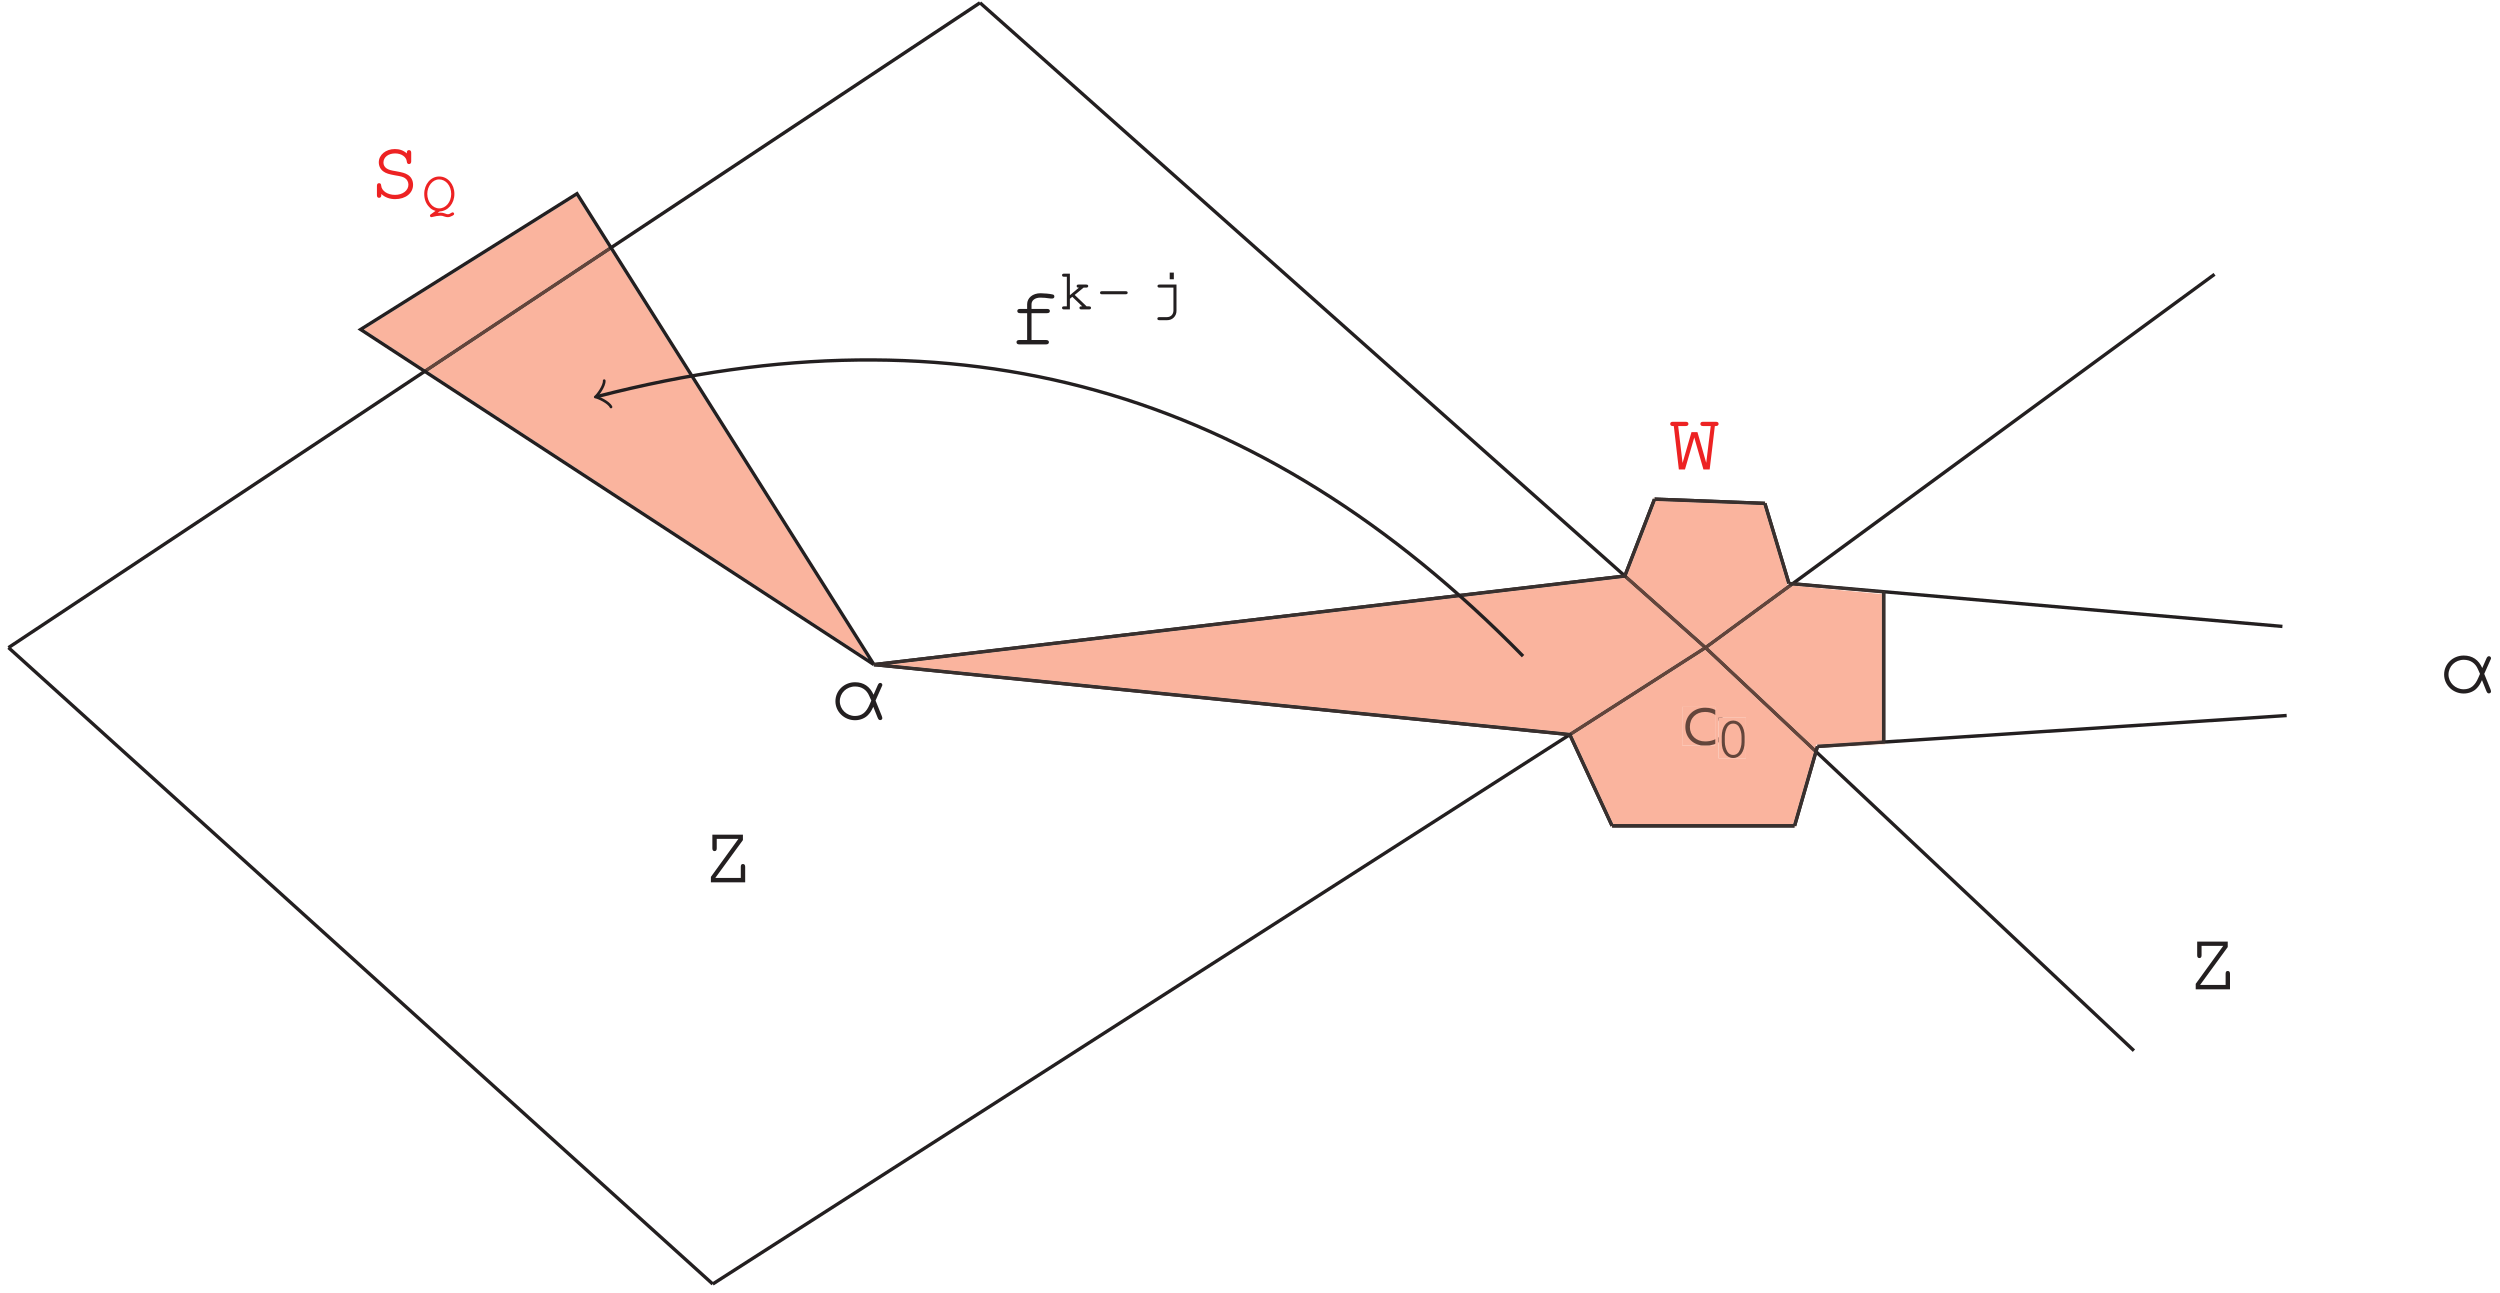
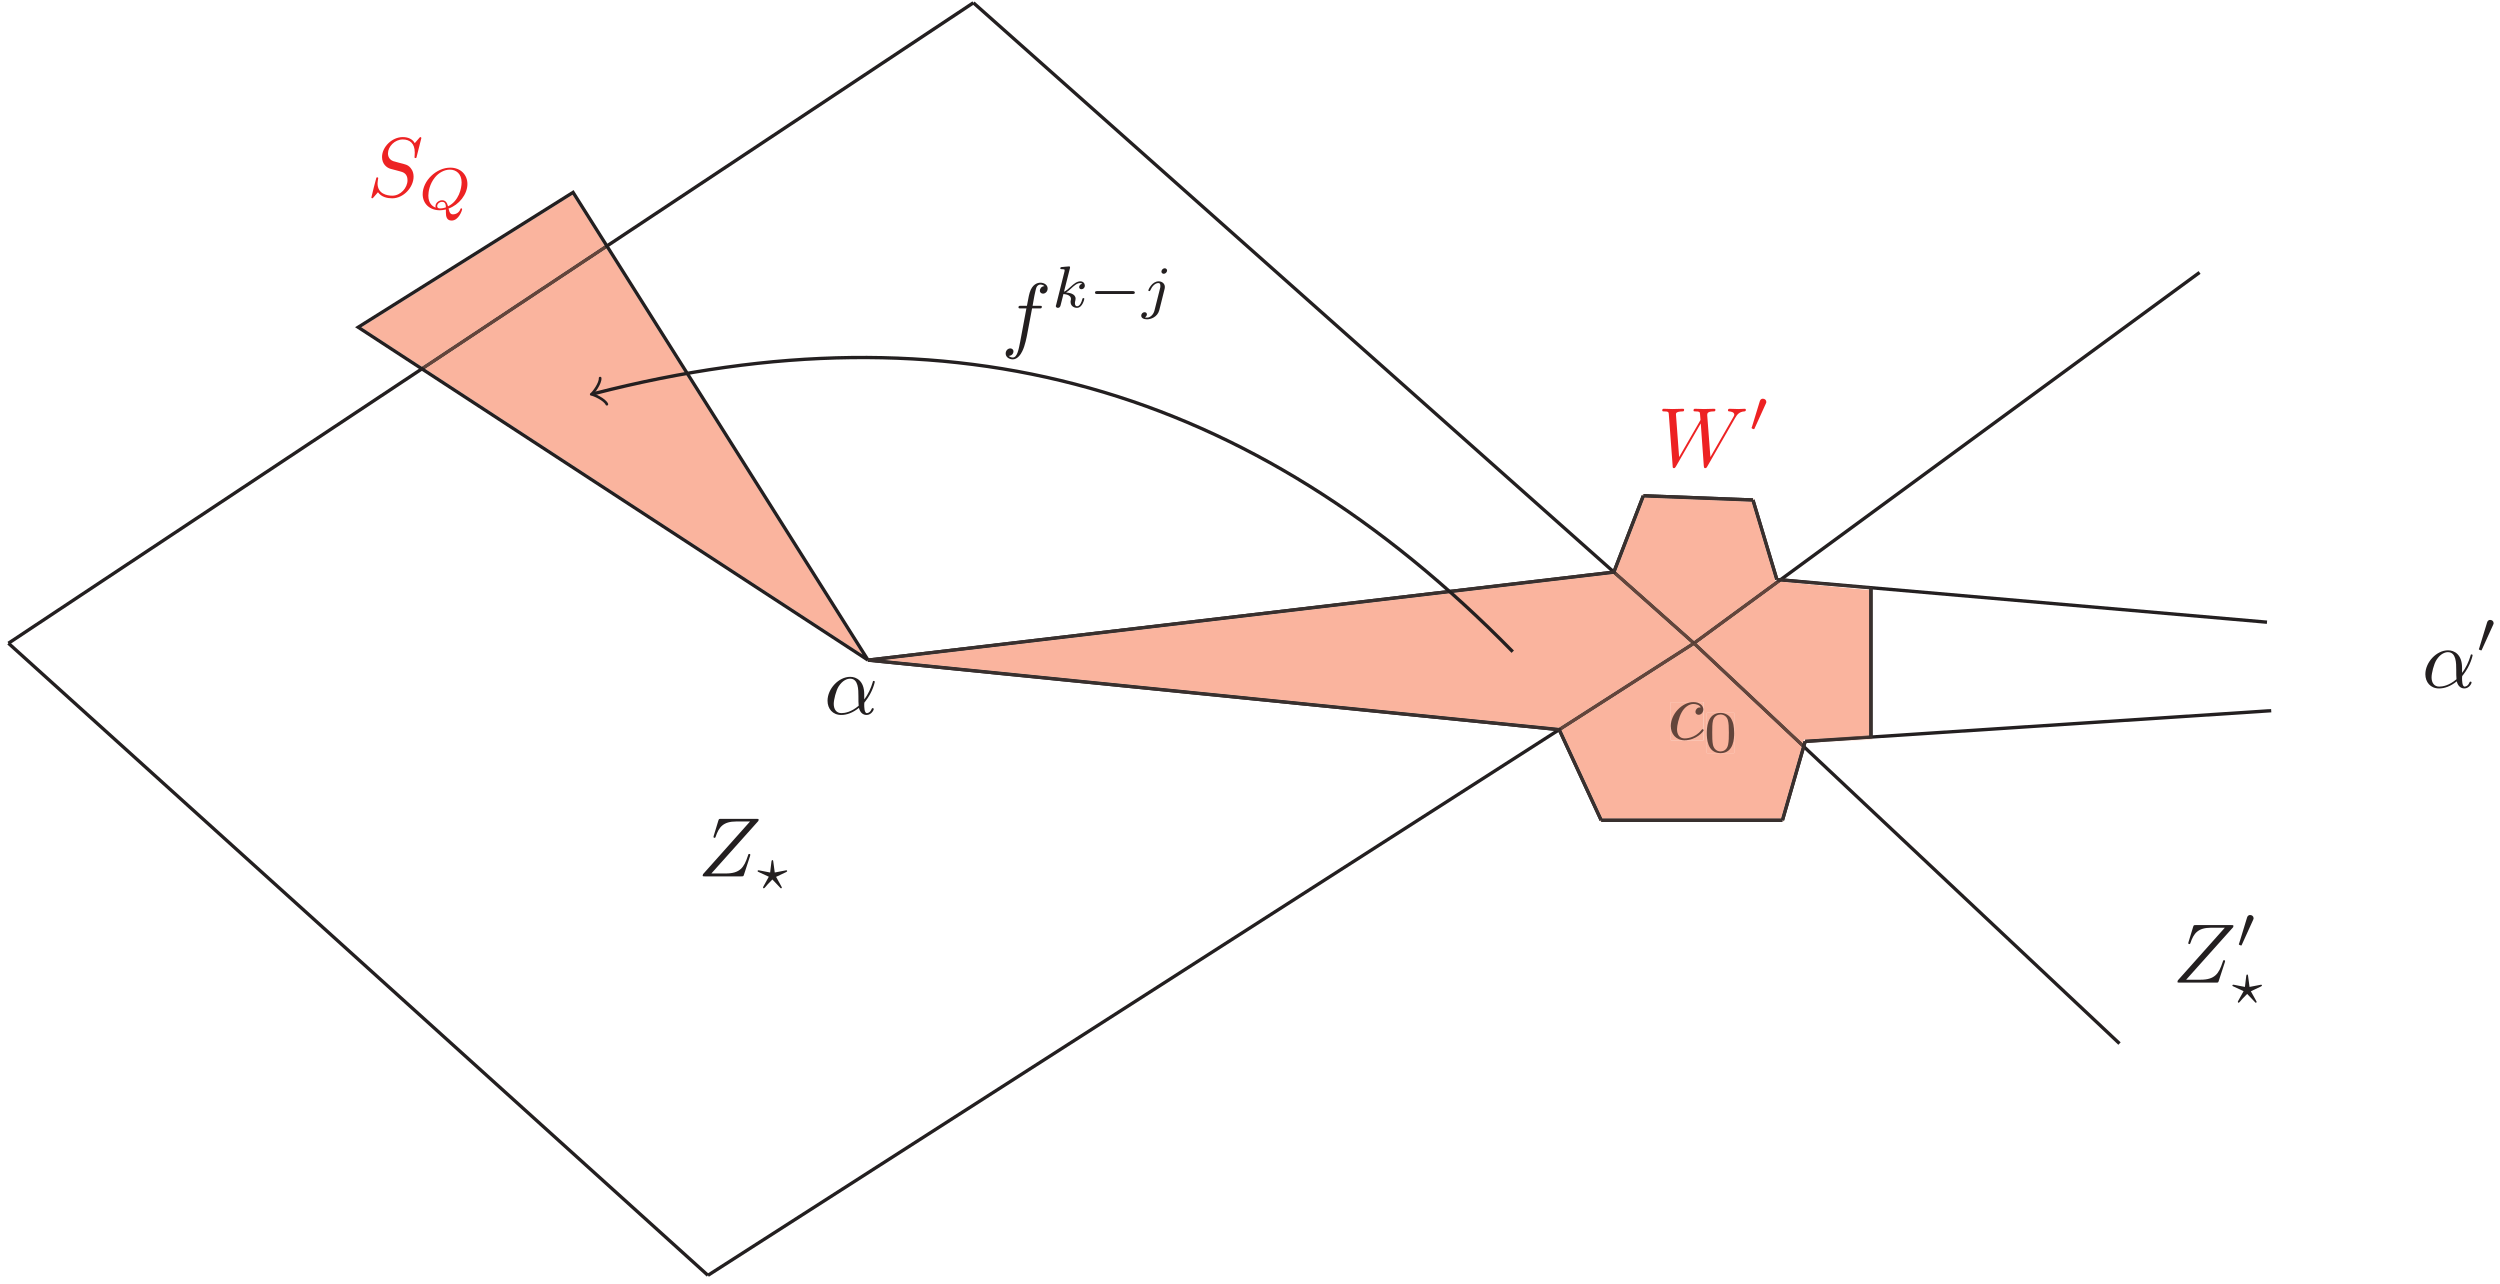
- <svg xmlns="http://www.w3.org/2000/svg" xmlns:xlink="http://www.w3.org/1999/xlink" width="294pt" height="152pt" viewBox="0 0 294 152" version="1.1">
+ <svg xmlns="http://www.w3.org/2000/svg" xmlns:xlink="http://www.w3.org/1999/xlink" width="296pt" height="152pt" viewBox="0 0 296 152" version="1.1">
  <defs>
    <g>
      <symbol overflow="visible" id="glyph0-0">
        <path style="stroke:none;" d="" />
      </symbol>
      <symbol overflow="visible" id="glyph0-1">
-         <path style="stroke:none;" d="M 5.016 0 L 5.016 -1.828 C 5.016 -2.047 4.922 -2.156 4.75 -2.156 C 4.578 -2.156 4.5 -2.047 4.5 -1.828 L 4.5 -0.516 L 1.5 -0.516 L 4.75 -4.969 L 4.75 -5.609 L 1.156 -5.609 L 1.156 -4 C 1.156 -3.781 1.25 -3.672 1.422 -3.672 C 1.578 -3.672 1.672 -3.781 1.672 -4 L 1.672 -5.109 L 4.219 -5.109 L 0.984 -0.641 L 0.984 0 Z M 5.016 0 " />
+         <path style="stroke:none;" d="M 7.172 -6.562 C 7.188 -6.609 7.203 -6.656 7.203 -6.719 C 7.203 -6.812 7.156 -6.812 6.953 -6.812 L 2.75 -6.812 C 2.516 -6.812 2.5 -6.797 2.438 -6.609 L 1.891 -4.812 C 1.875 -4.766 1.859 -4.688 1.859 -4.672 C 1.859 -4.672 1.859 -4.562 1.984 -4.562 C 2.078 -4.562 2.094 -4.641 2.109 -4.672 C 2.5 -5.844 3.016 -6.5 4.562 -6.5 L 6.188 -6.5 L 0.625 -0.266 C 0.625 -0.266 0.578 -0.125 0.578 -0.094 C 0.578 0 0.641 0 0.828 0 L 5.156 0 C 5.406 0 5.406 -0.016 5.469 -0.203 L 6.188 -2.406 C 6.188 -2.438 6.219 -2.516 6.219 -2.547 C 6.219 -2.609 6.188 -2.656 6.094 -2.656 C 6 -2.656 5.984 -2.625 5.922 -2.406 C 5.484 -1.062 5 -0.344 3.312 -0.344 L 1.609 -0.344 Z M 7.172 -6.562 " />
      </symbol>
      <symbol overflow="visible" id="glyph0-2">
-         <path style="stroke:none;" d="M 5.391 -2.156 L 6.125 -3.812 C 6.172 -3.875 6.188 -3.938 6.188 -4 C 6.188 -4.125 6.078 -4.234 5.953 -4.234 C 5.828 -4.234 5.734 -4.156 5.656 -3.984 L 5.156 -2.844 C 4.734 -3.812 3.984 -4.312 2.984 -4.312 C 1.688 -4.312 0.672 -3.312 0.672 -2.078 C 0.672 -0.844 1.703 0.156 2.984 0.156 C 3.594 0.156 4.203 -0.094 4.562 -0.516 C 4.781 -0.75 4.922 -0.984 5.125 -1.422 L 5.625 -0.172 C 5.719 0.062 5.797 0.141 5.938 0.141 C 6.078 0.141 6.188 0.047 6.188 -0.094 C 6.188 -0.156 6.156 -0.234 6.125 -0.344 Z M 4.891 -2.156 L 4.703 -1.719 C 4.297 -0.75 3.766 -0.344 2.969 -0.344 C 2 -0.344 1.188 -1.125 1.188 -2.078 C 1.188 -3.047 1.984 -3.812 2.984 -3.812 C 3.75 -3.812 4.344 -3.422 4.641 -2.719 Z M 4.891 -2.156 " />
+         <path style="stroke:none;" d="M 4.75 -2.359 C 4.75 -3.922 3.828 -4.406 3.094 -4.406 C 1.719 -4.406 0.406 -2.984 0.406 -1.578 C 0.406 -0.641 1 0.109 2.031 0.109 C 2.656 0.109 3.375 -0.125 4.125 -0.734 C 4.25 -0.203 4.578 0.109 5.031 0.109 C 5.562 0.109 5.875 -0.438 5.875 -0.594 C 5.875 -0.672 5.812 -0.703 5.75 -0.703 C 5.688 -0.703 5.656 -0.672 5.625 -0.594 C 5.438 -0.109 5.078 -0.109 5.062 -0.109 C 4.75 -0.109 4.75 -0.891 4.75 -1.125 C 4.75 -1.328 4.75 -1.359 4.859 -1.469 C 5.797 -2.656 6 -3.812 6 -3.812 C 6 -3.844 5.984 -3.922 5.875 -3.922 C 5.781 -3.922 5.781 -3.891 5.734 -3.703 C 5.547 -3.078 5.219 -2.328 4.75 -1.734 Z M 4.094 -0.984 C 3.203 -0.219 2.438 -0.109 2.047 -0.109 C 1.453 -0.109 1.141 -0.562 1.141 -1.203 C 1.141 -1.688 1.406 -2.766 1.719 -3.266 C 2.188 -4 2.734 -4.188 3.078 -4.188 C 4.062 -4.188 4.062 -2.875 4.062 -2.109 C 4.062 -1.734 4.062 -1.156 4.094 -0.984 Z M 4.094 -0.984 " />
      </symbol>
      <symbol overflow="visible" id="glyph0-3">
-         <path style="stroke:none;" d="M 4.391 -5.219 C 4 -5.578 3.531 -5.734 2.984 -5.734 C 1.906 -5.734 1.094 -5.047 1.094 -4.172 C 1.094 -3.734 1.297 -3.328 1.641 -3.094 C 1.938 -2.875 2.312 -2.766 3.016 -2.641 C 3.719 -2.531 3.922 -2.469 4.156 -2.328 C 4.422 -2.156 4.578 -1.859 4.578 -1.547 C 4.578 -0.859 3.906 -0.344 3 -0.344 C 2.125 -0.344 1.422 -0.812 1.375 -1.438 C 1.359 -1.641 1.281 -1.719 1.125 -1.719 C 0.953 -1.719 0.875 -1.609 0.875 -1.406 L 0.875 -0.312 C 0.875 -0.109 0.953 0 1.125 0 C 1.297 0 1.391 -0.109 1.391 -0.312 L 1.391 -0.453 C 1.797 -0.062 2.359 0.156 3.016 0.156 C 4.25 0.156 5.125 -0.547 5.125 -1.531 C 5.125 -2.047 4.891 -2.484 4.484 -2.719 C 4.172 -2.906 3.891 -2.984 3.125 -3.125 C 2.516 -3.219 2.25 -3.297 2.016 -3.453 C 1.781 -3.609 1.641 -3.859 1.641 -4.141 C 1.641 -4.781 2.219 -5.219 3.016 -5.219 C 3.766 -5.219 4.344 -4.812 4.391 -4.25 C 4.406 -4.062 4.5 -3.969 4.641 -3.969 C 4.812 -3.969 4.906 -4.078 4.906 -4.281 L 4.906 -5.297 C 4.906 -5.5 4.812 -5.609 4.641 -5.609 C 4.469 -5.609 4.391 -5.5 4.391 -5.297 Z M 4.391 -5.219 " />
+         <path style="stroke:none;" d="M 6.438 -6.922 C 6.438 -6.953 6.406 -7.031 6.312 -7.031 C 6.266 -7.031 6.266 -7.016 6.141 -6.875 L 5.656 -6.312 C 5.406 -6.781 4.891 -7.031 4.234 -7.031 C 2.969 -7.031 1.781 -5.875 1.781 -4.672 C 1.781 -3.875 2.297 -3.406 2.812 -3.266 L 3.875 -2.984 C 4.25 -2.891 4.797 -2.734 4.797 -1.922 C 4.797 -1.031 3.984 -0.094 3 -0.094 C 2.359 -0.094 1.25 -0.312 1.25 -1.547 C 1.25 -1.781 1.312 -2.031 1.312 -2.078 C 1.328 -2.125 1.328 -2.141 1.328 -2.156 C 1.328 -2.25 1.266 -2.266 1.219 -2.266 C 1.172 -2.266 1.141 -2.25 1.109 -2.219 C 1.078 -2.188 0.516 0.094 0.516 0.125 C 0.516 0.172 0.562 0.219 0.625 0.219 C 0.672 0.219 0.688 0.203 0.812 0.062 L 1.297 -0.5 C 1.719 0.078 2.406 0.219 2.984 0.219 C 4.344 0.219 5.516 -1.109 5.516 -2.344 C 5.516 -3.031 5.172 -3.375 5.031 -3.516 C 4.797 -3.734 4.641 -3.781 3.766 -4 C 3.531 -4.062 3.188 -4.172 3.094 -4.188 C 2.828 -4.281 2.484 -4.562 2.484 -5.094 C 2.484 -5.906 3.281 -6.75 4.234 -6.75 C 5.047 -6.75 5.656 -6.312 5.656 -5.203 C 5.656 -4.891 5.625 -4.703 5.625 -4.641 C 5.625 -4.641 5.625 -4.547 5.734 -4.547 C 5.844 -4.547 5.859 -4.578 5.891 -4.75 Z M 6.438 -6.922 " />
      </symbol>
      <symbol overflow="visible" id="glyph0-4">
-         <path style="stroke:none;" d="M 1.172 0 L 1.891 0 L 2.984 -3.766 L 4.062 0 L 4.797 0 L 5.406 -5.109 L 5.516 -5.109 C 5.719 -5.109 5.844 -5.188 5.844 -5.359 C 5.844 -5.531 5.734 -5.609 5.516 -5.609 L 4.016 -5.609 C 3.812 -5.609 3.703 -5.531 3.703 -5.359 C 3.703 -5.188 3.812 -5.109 4.016 -5.109 L 4.922 -5.109 L 4.391 -0.781 L 3.359 -4.391 L 2.656 -4.391 L 1.609 -0.766 L 1.094 -5.109 L 1.969 -5.109 C 2.172 -5.109 2.297 -5.188 2.297 -5.359 C 2.297 -5.531 2.188 -5.609 1.969 -5.609 L 0.469 -5.609 C 0.266 -5.609 0.156 -5.531 0.156 -5.359 C 0.156 -5.188 0.266 -5.109 0.469 -5.109 L 0.578 -5.109 Z M 1.172 0 " />
+         <path style="stroke:none;" d="M 9.141 -5.656 C 9.391 -6.094 9.625 -6.453 10.266 -6.5 C 10.344 -6.516 10.453 -6.516 10.453 -6.703 C 10.453 -6.734 10.406 -6.812 10.328 -6.812 C 10.094 -6.812 9.812 -6.781 9.562 -6.781 C 9.219 -6.781 8.859 -6.812 8.516 -6.812 C 8.469 -6.812 8.328 -6.812 8.328 -6.625 C 8.328 -6.516 8.422 -6.5 8.484 -6.5 C 8.719 -6.484 9.078 -6.406 9.078 -6.109 C 9.078 -6 9.016 -5.922 8.938 -5.781 L 6.25 -1.094 L 5.875 -6.031 C 5.875 -6.234 5.859 -6.484 6.578 -6.5 C 6.75 -6.5 6.844 -6.5 6.844 -6.703 C 6.844 -6.797 6.734 -6.812 6.703 -6.812 C 6.297 -6.812 5.875 -6.781 5.484 -6.781 C 5.25 -6.781 4.672 -6.812 4.438 -6.812 C 4.375 -6.812 4.25 -6.812 4.25 -6.609 C 4.25 -6.5 4.344 -6.5 4.484 -6.5 C 4.922 -6.5 5 -6.438 5.016 -6.25 L 5.078 -5.484 L 2.547 -1.094 L 2.172 -6.141 C 2.172 -6.266 2.172 -6.484 2.938 -6.5 C 3.031 -6.5 3.141 -6.5 3.141 -6.703 C 3.141 -6.812 3.016 -6.812 3 -6.812 C 2.609 -6.812 2.188 -6.781 1.781 -6.781 C 1.422 -6.781 1.062 -6.812 0.734 -6.812 C 0.672 -6.812 0.547 -6.812 0.547 -6.625 C 0.547 -6.5 0.641 -6.5 0.797 -6.5 C 1.297 -6.5 1.312 -6.406 1.328 -6.125 L 1.781 -0.047 C 1.781 0.141 1.797 0.219 1.938 0.219 C 2.047 0.219 2.078 0.156 2.172 0.016 L 5.109 -5.078 L 5.469 -0.047 C 5.5 0.172 5.516 0.219 5.625 0.219 C 5.766 0.219 5.828 0.125 5.875 0.031 Z M 9.141 -5.656 " />
      </symbol>
      <symbol overflow="visible" id="glyph0-5">
-         <path style="stroke:none;" d="M 4.641 -3.844 C 4.25 -4.141 3.719 -4.312 3.125 -4.312 C 1.766 -4.312 0.781 -3.375 0.781 -2.047 C 0.781 -0.75 1.75 0.156 3.094 0.156 C 3.766 0.156 4.422 -0.031 4.938 -0.391 C 5.25 -0.594 5.391 -0.766 5.391 -0.906 C 5.391 -1.031 5.281 -1.141 5.156 -1.141 C 5.078 -1.141 5.031 -1.125 4.938 -1.031 C 4.438 -0.578 3.828 -0.344 3.109 -0.344 C 2.047 -0.344 1.312 -1.047 1.312 -2.047 C 1.312 -3.094 2.031 -3.812 3.094 -3.812 C 3.922 -3.812 4.578 -3.422 4.641 -2.938 C 4.672 -2.734 4.75 -2.656 4.891 -2.656 C 5.062 -2.656 5.156 -2.766 5.156 -2.953 L 5.156 -3.859 C 5.156 -4.062 5.062 -4.172 4.891 -4.172 C 4.719 -4.172 4.641 -4.062 4.641 -3.859 Z M 4.641 -3.844 " />
+         <path style="stroke:none;" d="M 3.953 -3.781 C 3.781 -3.781 3.656 -3.781 3.516 -3.656 C 3.344 -3.5 3.328 -3.328 3.328 -3.266 C 3.328 -3.016 3.516 -2.906 3.703 -2.906 C 3.984 -2.906 4.25 -3.156 4.25 -3.547 C 4.25 -4.031 3.781 -4.406 3.078 -4.406 C 1.734 -4.406 0.406 -2.984 0.406 -1.578 C 0.406 -0.672 0.984 0.109 2.031 0.109 C 3.453 0.109 4.281 -0.953 4.281 -1.062 C 4.281 -1.125 4.234 -1.203 4.172 -1.203 C 4.109 -1.203 4.094 -1.172 4.031 -1.094 C 3.25 -0.109 2.156 -0.109 2.047 -0.109 C 1.422 -0.109 1.141 -0.594 1.141 -1.203 C 1.141 -1.609 1.344 -2.578 1.688 -3.188 C 2 -3.766 2.547 -4.188 3.094 -4.188 C 3.422 -4.188 3.812 -4.062 3.953 -3.781 Z M 3.953 -3.781 " />
      </symbol>
      <symbol overflow="visible" id="glyph0-6">
-         <path style="stroke:none;" d="M 2.766 -3.672 L 4.594 -3.672 C 4.812 -3.672 4.922 -3.766 4.922 -3.922 C 4.922 -4.094 4.812 -4.172 4.594 -4.172 L 2.766 -4.172 L 2.766 -4.719 C 2.766 -5.188 3.188 -5.5 3.812 -5.5 C 4.188 -5.5 4.469 -5.469 5.047 -5.391 C 5.125 -5.391 5.156 -5.391 5.188 -5.391 C 5.344 -5.391 5.453 -5.484 5.453 -5.625 C 5.453 -5.766 5.375 -5.859 5.234 -5.875 C 4.922 -5.953 4.234 -6.016 3.828 -6.016 C 2.906 -6.016 2.25 -5.469 2.25 -4.719 L 2.25 -4.172 L 1.422 -4.172 C 1.203 -4.172 1.094 -4.094 1.094 -3.922 C 1.094 -3.766 1.203 -3.672 1.422 -3.672 L 2.25 -3.672 L 2.25 -0.516 L 1.328 -0.516 C 1.109 -0.516 1 -0.422 1 -0.266 C 1 -0.094 1.109 0 1.328 0 L 4.469 0 C 4.688 0 4.812 -0.094 4.812 -0.266 C 4.812 -0.422 4.688 -0.516 4.469 -0.516 L 2.766 -0.516 Z M 2.766 -3.672 " />
+         <path style="stroke:none;" d="M 3.656 -3.984 L 4.516 -3.984 C 4.719 -3.984 4.812 -3.984 4.812 -4.188 C 4.812 -4.297 4.719 -4.297 4.547 -4.297 L 3.719 -4.297 L 3.922 -5.438 C 3.969 -5.641 4.109 -6.344 4.172 -6.469 C 4.25 -6.656 4.422 -6.812 4.641 -6.812 C 4.672 -6.812 4.938 -6.812 5.125 -6.625 C 4.688 -6.594 4.578 -6.234 4.578 -6.094 C 4.578 -5.859 4.766 -5.734 4.953 -5.734 C 5.219 -5.734 5.5 -5.969 5.5 -6.344 C 5.5 -6.797 5.047 -7.031 4.641 -7.031 C 4.297 -7.031 3.672 -6.844 3.375 -5.859 C 3.312 -5.656 3.281 -5.547 3.047 -4.297 L 2.359 -4.297 C 2.156 -4.297 2.047 -4.297 2.047 -4.109 C 2.047 -3.984 2.141 -3.984 2.328 -3.984 L 2.984 -3.984 L 2.25 -0.047 C 2.062 0.922 1.891 1.828 1.375 1.828 C 1.328 1.828 1.094 1.828 0.891 1.641 C 1.359 1.609 1.453 1.25 1.453 1.109 C 1.453 0.875 1.266 0.75 1.078 0.75 C 0.812 0.75 0.531 0.984 0.531 1.359 C 0.531 1.797 0.969 2.047 1.375 2.047 C 1.922 2.047 2.328 1.453 2.5 1.078 C 2.828 0.453 3.047 -0.75 3.062 -0.828 Z M 3.656 -3.984 " />
      </symbol>
      <symbol overflow="visible" id="glyph1-0">
        <path style="stroke:none;" d="" />
      </symbol>
      <symbol overflow="visible" id="glyph1-1">
-         <path style="stroke:none;" d="" />
+         <path style="stroke:none;" d="M 3.656 -2 C 3.781 -2.062 3.781 -2.094 3.781 -2.125 C 3.781 -2.188 3.719 -2.219 3.688 -2.219 C 3.656 -2.219 2.5 -2 2.312 -1.953 L 2.141 -3.234 C 2.125 -3.344 2.125 -3.422 2.031 -3.422 C 1.969 -3.422 1.938 -3.359 1.922 -3.25 L 1.766 -1.953 L 0.484 -2.203 C 0.406 -2.219 0.391 -2.219 0.391 -2.219 C 0.344 -2.219 0.281 -2.188 0.281 -2.125 C 0.281 -2.094 0.297 -2.078 0.328 -2.047 C 0.344 -2.031 1.453 -1.516 1.609 -1.453 L 0.969 -0.297 C 0.922 -0.203 0.922 -0.188 0.922 -0.188 C 0.922 -0.125 0.969 -0.078 1.016 -0.078 C 1.078 -0.078 1.219 -0.25 1.484 -0.562 C 1.672 -0.75 1.859 -0.938 2.031 -1.125 C 2.375 -0.781 2.875 -0.234 2.953 -0.156 C 3.016 -0.094 3.016 -0.078 3.062 -0.078 C 3.109 -0.078 3.156 -0.125 3.156 -0.188 C 3.156 -0.203 3.062 -0.359 3.016 -0.453 L 2.469 -1.438 Z M 3.656 -2 " />
      </symbol>
      <symbol overflow="visible" id="glyph1-2">
-         <path style="stroke:none;" d="M 2.141 0.109 C 3.125 0.062 3.875 -0.812 3.875 -1.953 C 3.875 -3.094 3.094 -4 2.094 -4 C 1.094 -4 0.328 -3.094 0.328 -1.953 C 0.328 -1.359 0.516 -0.828 0.891 -0.438 C 1.109 -0.188 1.312 -0.062 1.656 0.047 L 1.094 0.453 C 1.031 0.484 1 0.531 1 0.594 C 1 0.703 1.078 0.781 1.172 0.781 C 1.188 0.781 1.219 0.781 1.25 0.766 C 1.578 0.672 2.016 0.609 2.219 0.609 C 2.391 0.609 2.5 0.625 2.688 0.703 C 2.891 0.766 2.969 0.781 3.094 0.781 C 3.266 0.781 3.422 0.734 3.656 0.609 C 3.797 0.531 3.844 0.484 3.844 0.391 C 3.844 0.297 3.766 0.219 3.672 0.219 C 3.641 0.219 3.609 0.219 3.562 0.25 C 3.359 0.391 3.234 0.438 3.094 0.438 C 3.016 0.438 2.969 0.422 2.797 0.359 C 2.594 0.281 2.438 0.25 2.219 0.25 C 2.109 0.25 2.047 0.266 1.906 0.281 Z M 2.078 -3.656 C 2.875 -3.656 3.5 -2.906 3.5 -1.938 C 3.5 -1.016 2.875 -0.25 2.094 -0.25 C 1.312 -0.25 0.688 -1.016 0.688 -1.953 C 0.688 -2.875 1.312 -3.656 2.078 -3.656 Z M 2.078 -3.656 " />
+         <path style="stroke:none;" d="M 3.234 0.422 C 3.234 0.875 3.328 1.359 3.906 1.359 C 4.75 1.359 5.156 0.156 5.156 0 C 5.156 -0.047 5.109 -0.094 5.047 -0.094 C 4.984 -0.094 4.969 -0.031 4.953 0 C 4.781 0.484 4.328 0.625 4.094 0.625 C 3.812 0.625 3.672 0.5 3.547 -0.062 C 4.781 -0.5 5.781 -1.734 5.781 -2.969 C 5.781 -4.062 4.984 -4.906 3.75 -4.906 C 2.094 -4.906 0.484 -3.344 0.484 -1.766 C 0.484 -0.641 1.312 0.141 2.516 0.141 C 2.641 0.141 2.875 0.125 3.234 0.047 Z M 2.031 -0.172 C 1.672 -0.297 1.156 -0.656 1.156 -1.594 C 1.156 -2.047 1.297 -2.969 1.938 -3.75 C 2.375 -4.297 3.047 -4.672 3.703 -4.672 C 4.453 -4.672 5.094 -4.172 5.094 -3.156 C 5.094 -2.453 4.766 -0.953 3.484 -0.328 C 3.375 -0.766 3.188 -1.047 2.781 -1.047 C 2.391 -1.047 2 -0.719 2 -0.359 C 2 -0.234 2.016 -0.219 2.031 -0.172 Z M 3.234 -0.203 C 3.094 -0.156 2.828 -0.078 2.562 -0.078 C 2.453 -0.078 2.203 -0.078 2.203 -0.359 C 2.203 -0.625 2.484 -0.859 2.781 -0.859 C 3.031 -0.859 3.219 -0.75 3.234 -0.203 Z M 3.234 -0.203 " />
      </symbol>
      <symbol overflow="visible" id="glyph1-3">
-         <path style="stroke:none;" d="M 1.328 -1.25 L 1.609 -1.484 L 2.781 -0.359 L 2.672 -0.359 C 2.516 -0.359 2.453 -0.297 2.453 -0.188 C 2.453 -0.062 2.531 0 2.672 0 L 3.578 0 C 3.734 0 3.812 -0.062 3.812 -0.188 C 3.812 -0.297 3.734 -0.359 3.578 -0.359 L 3.297 -0.359 L 1.891 -1.703 L 2.938 -2.562 L 3.25 -2.562 C 3.391 -2.562 3.484 -2.625 3.484 -2.75 C 3.484 -2.859 3.406 -2.922 3.25 -2.922 L 2.344 -2.922 C 2.188 -2.922 2.125 -2.859 2.125 -2.75 C 2.125 -2.625 2.188 -2.562 2.344 -2.562 L 2.391 -2.562 L 1.328 -1.672 L 1.328 -4.203 L 0.625 -4.203 C 0.484 -4.203 0.406 -4.141 0.406 -4.031 C 0.406 -3.906 0.484 -3.844 0.625 -3.844 L 0.969 -3.844 L 0.969 -0.359 L 0.625 -0.359 C 0.484 -0.359 0.406 -0.297 0.406 -0.188 C 0.406 -0.062 0.484 0 0.625 0 L 1.328 0 Z M 1.328 -1.25 " />
+         <path style="stroke:none;" d="M 2.188 -4.625 C 2.188 -4.641 2.203 -4.734 2.203 -4.734 C 2.203 -4.781 2.188 -4.844 2.094 -4.844 C 1.953 -4.844 1.375 -4.781 1.203 -4.766 C 1.156 -4.766 1.047 -4.75 1.047 -4.609 C 1.047 -4.516 1.156 -4.516 1.234 -4.516 C 1.562 -4.516 1.562 -4.453 1.562 -4.406 C 1.562 -4.359 1.547 -4.312 1.547 -4.25 L 0.562 -0.312 C 0.516 -0.188 0.516 -0.172 0.516 -0.156 C 0.516 -0.047 0.609 0.062 0.766 0.062 C 0.953 0.062 1.031 -0.062 1.078 -0.219 C 1.094 -0.25 1.391 -1.484 1.422 -1.578 C 1.922 -1.531 2.312 -1.359 2.312 -1 C 2.312 -0.969 2.312 -0.938 2.297 -0.859 C 2.266 -0.766 2.266 -0.719 2.266 -0.641 C 2.266 -0.156 2.672 0.062 3.016 0.062 C 3.688 0.062 3.891 -0.984 3.891 -1 C 3.891 -1.094 3.812 -1.094 3.781 -1.094 C 3.688 -1.094 3.672 -1.047 3.641 -0.922 C 3.562 -0.625 3.375 -0.125 3.031 -0.125 C 2.844 -0.125 2.781 -0.297 2.781 -0.484 C 2.781 -0.609 2.781 -0.625 2.828 -0.797 C 2.844 -0.828 2.859 -0.938 2.859 -1.016 C 2.859 -1.641 2.031 -1.734 1.734 -1.75 C 1.938 -1.875 2.188 -2.109 2.312 -2.219 C 2.672 -2.547 3.016 -2.875 3.406 -2.875 C 3.484 -2.875 3.578 -2.859 3.641 -2.781 C 3.344 -2.734 3.281 -2.5 3.281 -2.391 C 3.281 -2.25 3.391 -2.141 3.547 -2.141 C 3.75 -2.141 3.953 -2.297 3.953 -2.578 C 3.953 -2.812 3.781 -3.078 3.422 -3.078 C 3.016 -3.078 2.656 -2.781 2.297 -2.453 C 2 -2.188 1.781 -1.969 1.484 -1.844 Z M 2.188 -4.625 " />
      </symbol>
      <symbol overflow="visible" id="glyph1-4">
-         <path style="stroke:none;" d="M 2.875 -2.562 L 2.875 0.156 C 2.859 0.609 2.547 0.906 2.109 0.906 L 1.219 0.906 C 1.062 0.906 0.984 0.969 0.984 1.094 C 0.984 1.203 1.062 1.266 1.219 1.266 L 2.125 1.266 C 2.75 1.281 3.25 0.781 3.234 0.156 L 3.234 -2.922 L 1.234 -2.922 C 1.078 -2.922 1 -2.859 1 -2.75 C 1 -2.625 1.078 -2.562 1.234 -2.562 Z M 2.922 -4.328 L 2.438 -4.328 L 2.438 -3.547 L 2.922 -3.547 Z M 2.922 -4.328 " />
+         <path style="stroke:none;" d="M 3.062 -4.359 C 3.062 -4.469 2.969 -4.625 2.781 -4.625 C 2.578 -4.625 2.391 -4.422 2.391 -4.234 C 2.391 -4.125 2.469 -3.969 2.672 -3.969 C 2.859 -3.969 3.062 -4.156 3.062 -4.359 Z M 1.578 0.344 C 1.469 0.828 1.094 1.219 0.688 1.219 C 0.594 1.219 0.516 1.219 0.438 1.188 C 0.609 1.094 0.672 0.938 0.672 0.828 C 0.672 0.656 0.531 0.578 0.391 0.578 C 0.188 0.578 0 0.766 0 0.984 C 0 1.25 0.266 1.422 0.688 1.422 C 1.109 1.422 1.922 1.172 2.141 0.328 L 2.766 -2.172 C 2.781 -2.25 2.797 -2.312 2.797 -2.422 C 2.797 -2.797 2.469 -3.078 2.062 -3.078 C 1.281 -3.078 0.844 -2.109 0.844 -2 C 0.844 -1.922 0.938 -1.922 0.953 -1.922 C 1.031 -1.922 1.047 -1.938 1.094 -2.047 C 1.266 -2.453 1.625 -2.875 2.031 -2.875 C 2.203 -2.875 2.266 -2.766 2.266 -2.531 C 2.266 -2.453 2.266 -2.359 2.25 -2.328 Z M 1.578 0.344 " />
      </symbol>
      <symbol overflow="visible" id="glyph2-0">
        <path style="stroke:none;" d="" />
      </symbol>
      <symbol overflow="visible" id="glyph2-1">
-         <path style="stroke:none;" d="" />
+         <path style="stroke:none;" d="M 2.016 -3.297 C 2.078 -3.406 2.078 -3.469 2.078 -3.516 C 2.078 -3.734 1.891 -3.891 1.672 -3.891 C 1.406 -3.891 1.328 -3.672 1.297 -3.562 L 0.375 -0.547 C 0.359 -0.531 0.328 -0.453 0.328 -0.438 C 0.328 -0.359 0.547 -0.281 0.609 -0.281 C 0.656 -0.281 0.656 -0.297 0.703 -0.406 Z M 2.016 -3.297 " />
      </symbol>
      <symbol overflow="visible" id="glyph2-2">
-         <path style="stroke:none;" d="M 0.688 -2.141 C 0.547 -2.141 0.469 -2.078 0.469 -1.969 C 0.469 -1.844 0.547 -1.781 0.688 -1.781 L 3.484 -1.781 C 3.641 -1.781 3.719 -1.844 3.719 -1.969 C 3.719 -2.078 3.641 -2.141 3.484 -2.141 Z M 0.688 -2.141 " />
+         <path style="stroke:none;" d="M 5.188 -1.578 C 5.297 -1.578 5.469 -1.578 5.469 -1.734 C 5.469 -1.922 5.297 -1.922 5.188 -1.922 L 1.031 -1.922 C 0.922 -1.922 0.75 -1.922 0.75 -1.75 C 0.75 -1.578 0.906 -1.578 1.031 -1.578 Z M 5.188 -1.578 " />
      </symbol>
      <symbol overflow="visible" id="glyph3-0">
        <path style="stroke:none;" d="" />
      </symbol>
      <symbol overflow="visible" id="glyph3-1">
-         <path style="stroke:none;" d="M 3.438 -2.438 C 3.438 -3.547 2.891 -4.297 2.094 -4.297 C 1.297 -4.297 0.75 -3.547 0.75 -2.438 L 0.75 -1.75 C 0.75 -0.641 1.297 0.109 2.094 0.109 C 2.891 0.109 3.438 -0.641 3.438 -1.75 Z M 1.109 -2.391 C 1.109 -2.828 1.234 -3.281 1.438 -3.594 C 1.594 -3.812 1.812 -3.938 2.094 -3.938 C 2.375 -3.938 2.594 -3.812 2.75 -3.594 C 2.953 -3.281 3.078 -2.828 3.078 -2.391 L 3.078 -1.797 C 3.078 -1.359 2.953 -0.906 2.75 -0.594 C 2.594 -0.375 2.375 -0.25 2.094 -0.25 C 1.812 -0.25 1.594 -0.375 1.438 -0.594 C 1.234 -0.906 1.109 -1.359 1.109 -1.797 Z M 1.109 -2.391 " />
+         <path style="stroke:none;" d="M 3.594 -2.219 C 3.594 -2.984 3.5 -3.547 3.188 -4.031 C 2.969 -4.344 2.531 -4.625 1.984 -4.625 C 0.359 -4.625 0.359 -2.719 0.359 -2.219 C 0.359 -1.719 0.359 0.141 1.984 0.141 C 3.594 0.141 3.594 -1.719 3.594 -2.219 Z M 1.984 -0.062 C 1.656 -0.062 1.234 -0.25 1.094 -0.812 C 1 -1.219 1 -1.797 1 -2.312 C 1 -2.828 1 -3.359 1.094 -3.734 C 1.25 -4.281 1.688 -4.438 1.984 -4.438 C 2.359 -4.438 2.719 -4.203 2.844 -3.797 C 2.953 -3.422 2.969 -2.922 2.969 -2.312 C 2.969 -1.797 2.969 -1.281 2.875 -0.844 C 2.734 -0.203 2.266 -0.062 1.984 -0.062 Z M 1.984 -0.062 " />
      </symbol>
    </g>
    <clipPath id="clip1">
      <path d="M 197.824 83.133 L 201.699 83.133 L 201.699 87.648 L 197.824 87.648 Z M 197.824 83.133 " />
    </clipPath>
    <clipPath id="clip2">
-       <path d="M 198 83.133 L 201.699 83.133 L 201.699 87.648 L 198 87.648 Z M 198 83.133 " />
-     </clipPath>
-     <clipPath id="clip3">
      <path d="M 202.09 84.402 L 205.324 84.402 L 205.324 89.172 L 202.09 89.172 Z M 202.09 84.402 " />
    </clipPath>
  </defs>
  <g id="surface1">
    <path style=" stroke:none;fill-rule:nonzero;fill:rgb(13.73%,12.16%,12.549%);fill-opacity:1;" d="M 0.887 75.996 L 115.137 0.16 L 115.359 0.496 L 1.109 76.328 L 0.887 75.996 " />
    <path style=" stroke:none;fill-rule:nonzero;fill:rgb(13.73%,12.16%,12.549%);fill-opacity:1;" d="M 115.379 0.18 L 200.691 76.012 L 200.43 76.312 L 115.117 0.477 L 115.379 0.18 " />
    <path style=" stroke:none;fill-rule:nonzero;fill:rgb(13.73%,12.16%,12.549%);fill-opacity:1;" d="M 200.668 76.332 L 83.926 151.168 L 83.711 150.832 L 200.453 75.996 L 200.668 76.332 " />
    <path style="fill:none;stroke-width:3.985;stroke-linecap:butt;stroke-linejoin:miter;stroke:rgb(13.73%,12.16%,12.549%);stroke-opacity:1;stroke-miterlimit:10;" d="M 838.614 10 L 10.45 758.398 " transform="matrix(0.1,0,0,-0.1,-0.045,152)" />
    <path style=" stroke:none;fill-rule:nonzero;fill:rgb(13.73%,12.16%,12.549%);fill-opacity:1;" d="M 200.441 76 L 260.312 32.098 L 260.547 32.418 L 200.68 76.324 L 200.441 76 " />
    <path style=" stroke:none;fill-rule:nonzero;fill:rgb(13.73%,12.16%,12.549%);fill-opacity:1;" d="M 250.812 123.703 L 200.426 76.309 L 200.695 76.016 L 251.086 123.414 L 250.812 123.703 " />
    <g style="fill:rgb(13.73%,12.16%,12.549%);fill-opacity:1;">
      <use xlink:href="#glyph0-1" x="82.617" y="103.763" />
    </g>
    <g style="fill:rgb(13.73%,12.16%,12.549%);fill-opacity:1;">
      <use xlink:href="#glyph1-1" x="89.418" y="105.258" />
    </g>
    <g style="fill:rgb(13.73%,12.16%,12.549%);fill-opacity:1;">
      <use xlink:href="#glyph0-1" x="257.232" y="116.342" />
    </g>
    <g style="fill:rgb(13.73%,12.16%,12.549%);fill-opacity:1;">
      <use xlink:href="#glyph2-1" x="264.746" y="112.228" />
    </g>
    <g style="fill:rgb(13.73%,12.16%,12.549%);fill-opacity:1;">
      <use xlink:href="#glyph1-1" x="264.033" y="118.805" />
    </g>
    <g style="fill:rgb(13.73%,12.16%,12.549%);fill-opacity:1;">
      <use xlink:href="#glyph0-2" x="97.574" y="84.543" />
    </g>
    <g style="fill:rgb(13.73%,12.16%,12.549%);fill-opacity:1;">
      <use xlink:href="#glyph0-2" x="286.756" y="81.403" />
    </g>
    <g style="fill:rgb(13.73%,12.16%,12.549%);fill-opacity:1;">
      <use xlink:href="#glyph2-1" x="293.166" y="77.289" />
    </g>
    <g style="fill:rgb(93.132%,13.275%,13.733%);fill-opacity:1;">
      <use xlink:href="#glyph0-3" x="43.452" y="23.262" />
    </g>
    <g style="fill:rgb(93.132%,13.275%,13.733%);fill-opacity:1;">
      <use xlink:href="#glyph1-2" x="49.561" y="24.756" />
    </g>
    <g style="fill:rgb(93.132%,13.275%,13.733%);fill-opacity:1;">
      <use xlink:href="#glyph0-4" x="196.261" y="55.211" />
    </g>
    <g style="fill:rgb(93.132%,13.275%,13.733%);fill-opacity:1;">
      <use xlink:href="#glyph2-1" x="207.054" y="51.097" />
    </g>
    <g style="fill:rgb(13.73%,12.16%,12.549%);fill-opacity:1;">
      <use xlink:href="#glyph0-5" x="197.417" y="87.537" />
    </g>
    <g style="fill:rgb(13.73%,12.16%,12.549%);fill-opacity:1;">
      <use xlink:href="#glyph3-1" x="201.728" y="89.032" />
    </g>
    <path style=" stroke:none;fill-rule:nonzero;fill:rgb(97.845%,70.517%,61.806%);fill-opacity:1;" d="M 102.121 77.492 L 50.312 43.668 L 71.797 29.41 L 102.121 77.492 M 49.949 43.43 L 42.777 38.746 L 67.789 23.055 L 71.582 29.07 L 49.949 43.43 " />
    <path style=" stroke:none;fill-rule:nonzero;fill:rgb(38.815%,27.026%,23.018%);fill-opacity:1;" d="M 50.312 43.668 L 49.949 43.43 L 71.582 29.07 L 71.797 29.41 L 50.312 43.668 " />
    <path style=" stroke:none;fill-rule:nonzero;fill:rgb(13.73%,12.16%,12.549%);fill-opacity:1;" d="M 102.664 78.324 L 42.039 38.742 L 67.914 22.504 L 102.945 78.051 L 102.605 78.266 L 67.789 23.055 L 42.777 38.746 L 102.883 77.992 L 102.664 78.324 " />
    <path style=" stroke:none;fill-rule:nonzero;fill:rgb(13.73%,12.16%,12.549%);fill-opacity:1;" d="M 102.754 77.961 L 190.941 67.555 L 194.387 58.629 L 194.762 58.773 L 191.227 67.922 L 102.801 78.355 L 102.754 77.961 " />
    <path style=" stroke:none;fill-rule:nonzero;fill:rgb(13.73%,12.16%,12.549%);fill-opacity:1;" d="M 194.582 58.5 L 207.555 59 L 207.539 59.398 L 194.566 58.898 L 194.582 58.5 " />
    <path style=" stroke:none;fill-rule:nonzero;fill:rgb(13.73%,12.16%,12.549%);fill-opacity:1;" d="M 207.734 59.141 L 210.566 68.559 L 210.188 68.676 L 207.355 59.258 L 207.734 59.141 " />
    <path style=" stroke:none;fill-rule:nonzero;fill:rgb(13.73%,12.16%,12.549%);fill-opacity:1;" d="M 210.395 68.418 L 268.43 73.469 L 268.395 73.867 L 210.359 68.816 L 210.395 68.418 " />
    <path style=" stroke:none;fill-rule:nonzero;fill:rgb(13.73%,12.16%,12.549%);fill-opacity:1;" d="M 268.926 84.344 L 213.746 87.977 L 213.719 87.578 L 268.898 83.945 L 268.926 84.344 " />
    <path style=" stroke:none;fill-rule:nonzero;fill:rgb(13.73%,12.16%,12.549%);fill-opacity:1;" d="M 213.922 87.832 L 211.23 97.172 L 210.848 97.062 L 213.539 87.723 L 213.922 87.832 " />
    <path style=" stroke:none;fill-rule:nonzero;fill:rgb(13.73%,12.16%,12.549%);fill-opacity:1;" d="M 189.586 97.316 L 211.039 97.316 L 211.039 96.918 L 189.586 96.918 Z M 189.586 97.316 " />
    <path style=" stroke:none;fill-rule:nonzero;fill:rgb(13.73%,12.16%,12.549%);fill-opacity:1;" d="M 189.402 97.199 L 184.434 86.469 L 184.793 86.301 L 189.766 97.031 L 189.402 97.199 " />
    <path style=" stroke:none;fill-rule:nonzero;fill:rgb(13.73%,12.16%,12.549%);fill-opacity:1;" d="M 184.594 86.586 L 102.754 78.355 L 102.797 77.961 L 184.633 86.188 L 184.594 86.586 " />
    <path style=" stroke:none;fill-rule:nonzero;fill:rgb(13.73%,12.16%,12.549%);fill-opacity:1;" d="M 221.316 87.387 L 221.715 87.387 L 221.715 69.676 L 221.316 69.676 Z M 221.316 87.387 " />
    <path style=" stroke:none;fill-rule:nonzero;fill:rgb(97.845%,70.517%,61.806%);fill-opacity:1;" d="M 210.887 96.918 L 189.711 96.918 L 187.656 92.484 L 184.867 86.461 L 200.539 76.414 L 213.332 88.445 L 210.887 96.918 M 202.09 84.402 L 202.09 89.172 L 205.324 89.172 L 205.324 84.402 L 202.09 84.402 M 197.824 83.133 L 197.824 87.648 L 201.699 87.648 L 201.699 83.133 L 197.824 83.133 M 213.453 88.016 L 200.871 76.18 L 210.852 68.863 L 221.316 69.859 L 221.316 87.078 L 213.723 87.578 L 213.578 87.586 L 213.453 88.016 M 184.562 86.18 L 158.008 83.512 L 104.609 78.141 L 191.02 67.949 L 200.23 76.137 L 184.562 86.18 M 200.574 75.906 L 191.32 67.684 L 194.711 58.906 L 201.051 59.148 L 207.395 59.395 L 210.164 68.609 L 210.223 68.801 L 210.254 68.805 L 200.574 75.906 " />
    <path style=" stroke:none;fill-rule:nonzero;fill:rgb(38.815%,27.026%,23.018%);fill-opacity:1;" d="M 200.562 76.16 L 200.559 76.16 L 200.562 76.16 M 200.23 76.137 L 191.02 67.949 L 191.227 67.922 L 191.32 67.684 L 200.574 75.906 L 200.449 75.996 L 200.23 76.137 " />
    <path style=" stroke:none;fill-rule:nonzero;fill:rgb(38.815%,27.026%,23.018%);fill-opacity:1;" d="M 184.867 86.461 L 184.793 86.301 L 184.746 86.199 L 184.633 86.188 L 184.562 86.18 L 200.23 76.137 L 200.449 75.996 L 200.441 76 L 200.559 76.16 L 200.562 76.16 L 200.426 76.309 L 200.539 76.414 L 184.867 86.461 " />
    <path style=" stroke:none;fill-rule:nonzero;fill:rgb(38.815%,27.026%,23.018%);fill-opacity:1;" d="M 200.871 76.18 L 200.695 76.016 L 200.562 76.16 L 200.559 76.16 L 200.441 76 L 200.449 75.996 L 200.574 75.906 L 210.254 68.805 L 210.852 68.863 L 200.871 76.18 " />
    <path style=" stroke:none;fill-rule:nonzero;fill:rgb(38.815%,27.026%,23.018%);fill-opacity:1;" d="M 213.332 88.445 L 200.539 76.414 L 200.426 76.309 L 200.562 76.16 L 200.695 76.016 L 200.871 76.18 L 213.453 88.016 L 213.332 88.445 " />
    <g clip-path="url(#clip1)" clip-rule="nonzero">
      <path style=" stroke:none;fill-rule:nonzero;fill:rgb(97.845%,70.517%,61.806%);fill-opacity:1;" d="M 197.824 87.648 L 201.699 87.648 L 201.699 83.133 L 197.824 83.133 Z M 197.824 87.648 " />
-     </g>
-     <g clip-path="url(#clip2)" clip-rule="nonzero">
      <g style="fill:rgb(38.815%,27.026%,23.018%);fill-opacity:1;">
        <use xlink:href="#glyph0-5" x="197.417" y="87.537" />
      </g>
    </g>
-     <g clip-path="url(#clip3)" clip-rule="nonzero">
+     <g clip-path="url(#clip2)" clip-rule="nonzero">
      <path style=" stroke:none;fill-rule:nonzero;fill:rgb(97.845%,70.517%,61.806%);fill-opacity:1;" d="M 202.09 89.172 L 205.324 89.172 L 205.324 84.402 L 202.09 84.402 Z M 202.09 89.172 " />
      <g style="fill:rgb(38.815%,27.026%,23.018%);fill-opacity:1;">
        <use xlink:href="#glyph3-1" x="201.728" y="89.032" />
      </g>
    </g>
    <path style=" stroke:none;fill-rule:nonzero;fill:rgb(38.815%,27.026%,23.018%);fill-opacity:1;" d="M 191.227 67.922 L 194.707 58.906 L 194.711 58.906 L 191.32 67.684 L 191.227 67.922 " />
    <path style=" stroke:none;fill-rule:nonzero;fill:rgb(38.815%,27.026%,23.018%);fill-opacity:1;" d="M 201.051 59.148 L 194.711 58.906 L 194.707 58.906 L 201.051 59.148 " />
    <path style=" stroke:none;fill-rule:nonzero;fill:rgb(38.815%,27.026%,23.018%);fill-opacity:1;" d="M 210.164 68.609 L 207.395 59.395 L 210.164 68.609 " />
    <path style=" stroke:none;fill-rule:nonzero;fill:rgb(38.815%,27.026%,23.018%);fill-opacity:1;" d="M 213.723 87.578 L 221.316 87.078 L 221.316 87.199 L 213.723 87.578 " />
    <path style=" stroke:none;fill-rule:nonzero;fill:rgb(38.815%,27.026%,23.018%);fill-opacity:1;" d="M 187.656 92.484 L 184.793 86.301 L 184.867 86.461 L 187.656 92.484 " />
    <path style=" stroke:none;fill-rule:nonzero;fill:rgb(38.815%,27.026%,23.018%);fill-opacity:1;" d="M 184.633 86.188 L 158.008 83.512 L 184.562 86.18 L 184.633 86.188 " />
    <path style=" stroke:none;fill-rule:nonzero;fill:rgb(99.265%,89.729%,85.922%);fill-opacity:1;" d="M 211.188 97.316 L 189.457 97.316 L 184.527 86.676 L 189.402 97.199 L 189.586 97.117 L 189.586 97.316 L 211.039 97.316 L 211.039 97.117 L 211.23 97.172 L 212.703 92.066 L 211.188 97.316 M 184.023 86.527 L 102.754 78.355 L 184.023 86.527 " />
    <path style=" stroke:none;fill-rule:nonzero;fill:rgb(22.217%,18.813%,17.86%);fill-opacity:1;" d="M 184.527 86.676 L 184.48 86.574 L 184.023 86.527 L 184.48 86.574 L 184.527 86.676 " />
    <path style=" stroke:none;fill-rule:nonzero;fill:rgb(99.265%,89.729%,85.922%);fill-opacity:1;" d="M 210.887 96.918 L 213.332 88.445 L 210.887 96.918 M 213.453 88.016 L 213.578 87.586 L 213.723 87.578 L 213.719 87.578 L 213.73 87.777 L 213.539 87.723 L 213.453 88.016 " />
    <path style=" stroke:none;fill-rule:nonzero;fill:rgb(22.217%,18.813%,17.86%);fill-opacity:1;" d="M 213.332 88.445 L 213.453 88.016 L 213.332 88.445 " />
    <path style=" stroke:none;fill-rule:nonzero;fill:rgb(99.265%,89.729%,85.922%);fill-opacity:1;" d="M 213.883 87.969 L 213.883 87.965 L 221.715 87.449 L 221.715 87.578 L 213.883 87.969 M 158.008 83.512 L 104.609 78.141 L 191.02 67.949 L 104.609 78.141 L 158.008 83.512 " />
    <path style=" stroke:none;fill-rule:nonzero;fill:rgb(99.265%,89.729%,85.922%);fill-opacity:1;" d="M 102.754 78.355 L 102.773 78.156 L 102.754 78.355 M 221.316 69.859 L 210.852 68.863 L 210.855 68.859 L 221.316 69.77 L 221.316 69.859 M 210.254 68.805 L 210.223 68.801 L 210.164 68.609 L 210.188 68.676 L 210.375 68.617 L 210.367 68.723 L 210.254 68.805 " />
    <path style=" stroke:none;fill-rule:nonzero;fill:rgb(22.217%,18.813%,17.86%);fill-opacity:1;" d="M 210.852 68.863 L 210.254 68.805 L 210.367 68.723 L 210.359 68.816 L 210.855 68.859 L 210.852 68.863 " />
    <path style=" stroke:none;fill-rule:nonzero;fill:rgb(99.265%,89.729%,85.922%);fill-opacity:1;" d="M 210.527 68.43 L 210.473 68.238 L 210.527 68.43 M 207.395 59.395 L 201.051 59.148 L 207.395 59.395 M 207.547 59.199 L 207.555 59 L 201.496 58.77 L 207.695 59.008 L 207.734 59.141 L 207.547 59.199 M 194.574 58.699 L 194.387 58.629 L 194.438 58.496 L 194.582 58.5 L 194.574 58.699 " />
    <path style=" stroke:none;fill-rule:nonzero;fill:rgb(22.217%,18.813%,17.86%);fill-opacity:1;" d="M 102.773 78.156 L 102.754 77.961 L 102.773 78.156 " />
    <path style=" stroke:none;fill-rule:nonzero;fill:rgb(22.217%,18.813%,17.86%);fill-opacity:1;" d="M 102.773 78.156 L 102.754 77.961 L 190.941 67.555 L 194.387 58.629 L 194.574 58.699 L 194.566 58.898 L 194.707 58.906 L 191.227 67.922 L 191.02 67.949 L 104.609 78.141 L 102.797 77.961 L 102.773 78.156 " />
    <path style=" stroke:none;fill-rule:nonzero;fill:rgb(22.217%,18.813%,17.86%);fill-opacity:1;" d="M 207.395 59.395 L 201.051 59.148 L 194.707 58.906 L 194.566 58.898 L 194.582 58.5 L 201.496 58.77 L 207.555 59 L 207.547 59.199 L 207.355 59.258 L 207.395 59.395 " />
    <path style=" stroke:none;fill-rule:nonzero;fill:rgb(22.217%,18.813%,17.86%);fill-opacity:1;" d="M 210.188 68.676 L 210.164 68.609 L 207.395 59.395 L 207.355 59.258 L 207.547 59.199 L 207.734 59.141 L 210.473 68.238 L 210.527 68.43 L 210.395 68.418 L 210.375 68.617 L 210.188 68.676 " />
    <path style=" stroke:none;fill-rule:nonzero;fill:rgb(22.217%,18.813%,17.86%);fill-opacity:1;" d="M 221.715 69.805 L 221.715 69.676 L 221.316 69.676 L 221.316 69.77 L 210.855 68.859 L 210.359 68.816 L 210.367 68.723 L 210.375 68.617 L 210.395 68.418 L 210.527 68.43 L 221.715 69.496 L 221.715 69.805 " />
    <path style=" stroke:none;fill-rule:nonzero;fill:rgb(22.217%,18.813%,17.86%);fill-opacity:1;" d="M 213.883 87.965 L 213.922 87.832 L 213.73 87.777 L 213.719 87.578 L 213.723 87.578 L 221.316 87.199 L 221.316 87.387 L 221.715 87.387 L 221.715 87.051 L 221.715 87.449 L 213.883 87.965 " />
    <path style=" stroke:none;fill-rule:nonzero;fill:rgb(22.217%,18.813%,17.86%);fill-opacity:1;" d="M 211.23 97.172 L 211.039 97.117 L 211.039 96.918 L 210.887 96.918 L 213.332 88.445 L 213.453 88.016 L 213.539 87.723 L 213.922 87.832 L 213.883 87.965 L 213.883 87.969 L 212.703 92.066 L 211.23 97.172 " />
    <path style=" stroke:none;fill-rule:nonzero;fill:rgb(22.217%,18.813%,17.86%);fill-opacity:1;" d="M 211.039 97.316 L 189.586 97.316 L 189.586 97.117 L 189.766 97.031 L 189.711 96.918 L 211.039 96.918 L 211.039 97.316 " />
    <path style=" stroke:none;fill-rule:nonzero;fill:rgb(22.217%,18.813%,17.86%);fill-opacity:1;" d="M 189.402 97.199 L 184.527 86.676 L 184.48 86.574 L 184.594 86.586 L 184.613 86.387 L 184.793 86.301 L 187.656 92.484 L 189.711 96.918 L 189.766 97.031 L 189.586 97.117 L 189.402 97.199 " />
    <path style=" stroke:none;fill-rule:nonzero;fill:rgb(22.217%,18.813%,17.86%);fill-opacity:1;" d="M 184.594 86.586 L 184.48 86.574 L 184.023 86.527 L 102.754 78.355 L 102.773 78.156 L 102.797 77.961 L 104.609 78.141 L 158.008 83.512 L 184.633 86.188 L 184.594 86.586 " />
    <path style=" stroke:none;fill-rule:nonzero;fill:rgb(22.217%,18.813%,17.86%);fill-opacity:1;" d="M 221.715 87.387 L 221.316 87.387 L 221.316 69.676 L 221.715 69.676 L 221.715 87.387 " />
    <path style=" stroke:none;fill-rule:nonzero;fill:rgb(99.265%,89.729%,85.922%);fill-opacity:1;" d="M 189.711 96.918 L 187.656 92.484 L 189.711 96.918 " />
    <path style=" stroke:none;fill-rule:nonzero;fill:rgb(22.217%,18.813%,17.86%);fill-opacity:1;" d="M 184.613 86.387 L 184.633 86.188 L 184.746 86.199 L 184.793 86.301 L 184.613 86.387 " />
    <path style="fill:none;stroke-width:3.985;stroke-linecap:butt;stroke-linejoin:miter;stroke:rgb(13.73%,12.16%,12.549%);stroke-opacity:1;stroke-miterlimit:10;" d="M 1791.544 748.398 C 1481.739 1064.375 1127.442 1163.047 703.38 1053.867 " transform="matrix(0.1,0,0,-0.1,-0.045,152)" />
    <path style="fill:none;stroke-width:3.194;stroke-linecap:round;stroke-linejoin:round;stroke:rgb(13.73%,12.16%,12.549%);stroke-opacity:1;stroke-miterlimit:10;" d="M 718.966 1041.406 C 716.505 1046.953 703.614 1052.891 700.489 1053.125 C 703.106 1054.844 711.505 1066.289 710.997 1072.305 " transform="matrix(0.1,0,0,-0.1,-0.045,152)" />
    <g style="fill:rgb(13.73%,12.16%,12.549%);fill-opacity:1;">
      <use xlink:href="#glyph0-6" x="118.541" y="40.501" />
    </g>
    <g style="fill:rgb(13.73%,12.16%,12.549%);fill-opacity:1;">
      <use xlink:href="#glyph1-3" x="124.491" y="36.387" />
    </g>
    <g style="fill:rgb(13.73%,12.16%,12.549%);fill-opacity:1;">
      <use xlink:href="#glyph2-2" x="128.894" y="36.387" />
    </g>
    <g style="fill:rgb(13.73%,12.16%,12.549%);fill-opacity:1;">
      <use xlink:href="#glyph1-4" x="135.121" y="36.387" />
    </g>
  </g>
</svg>
